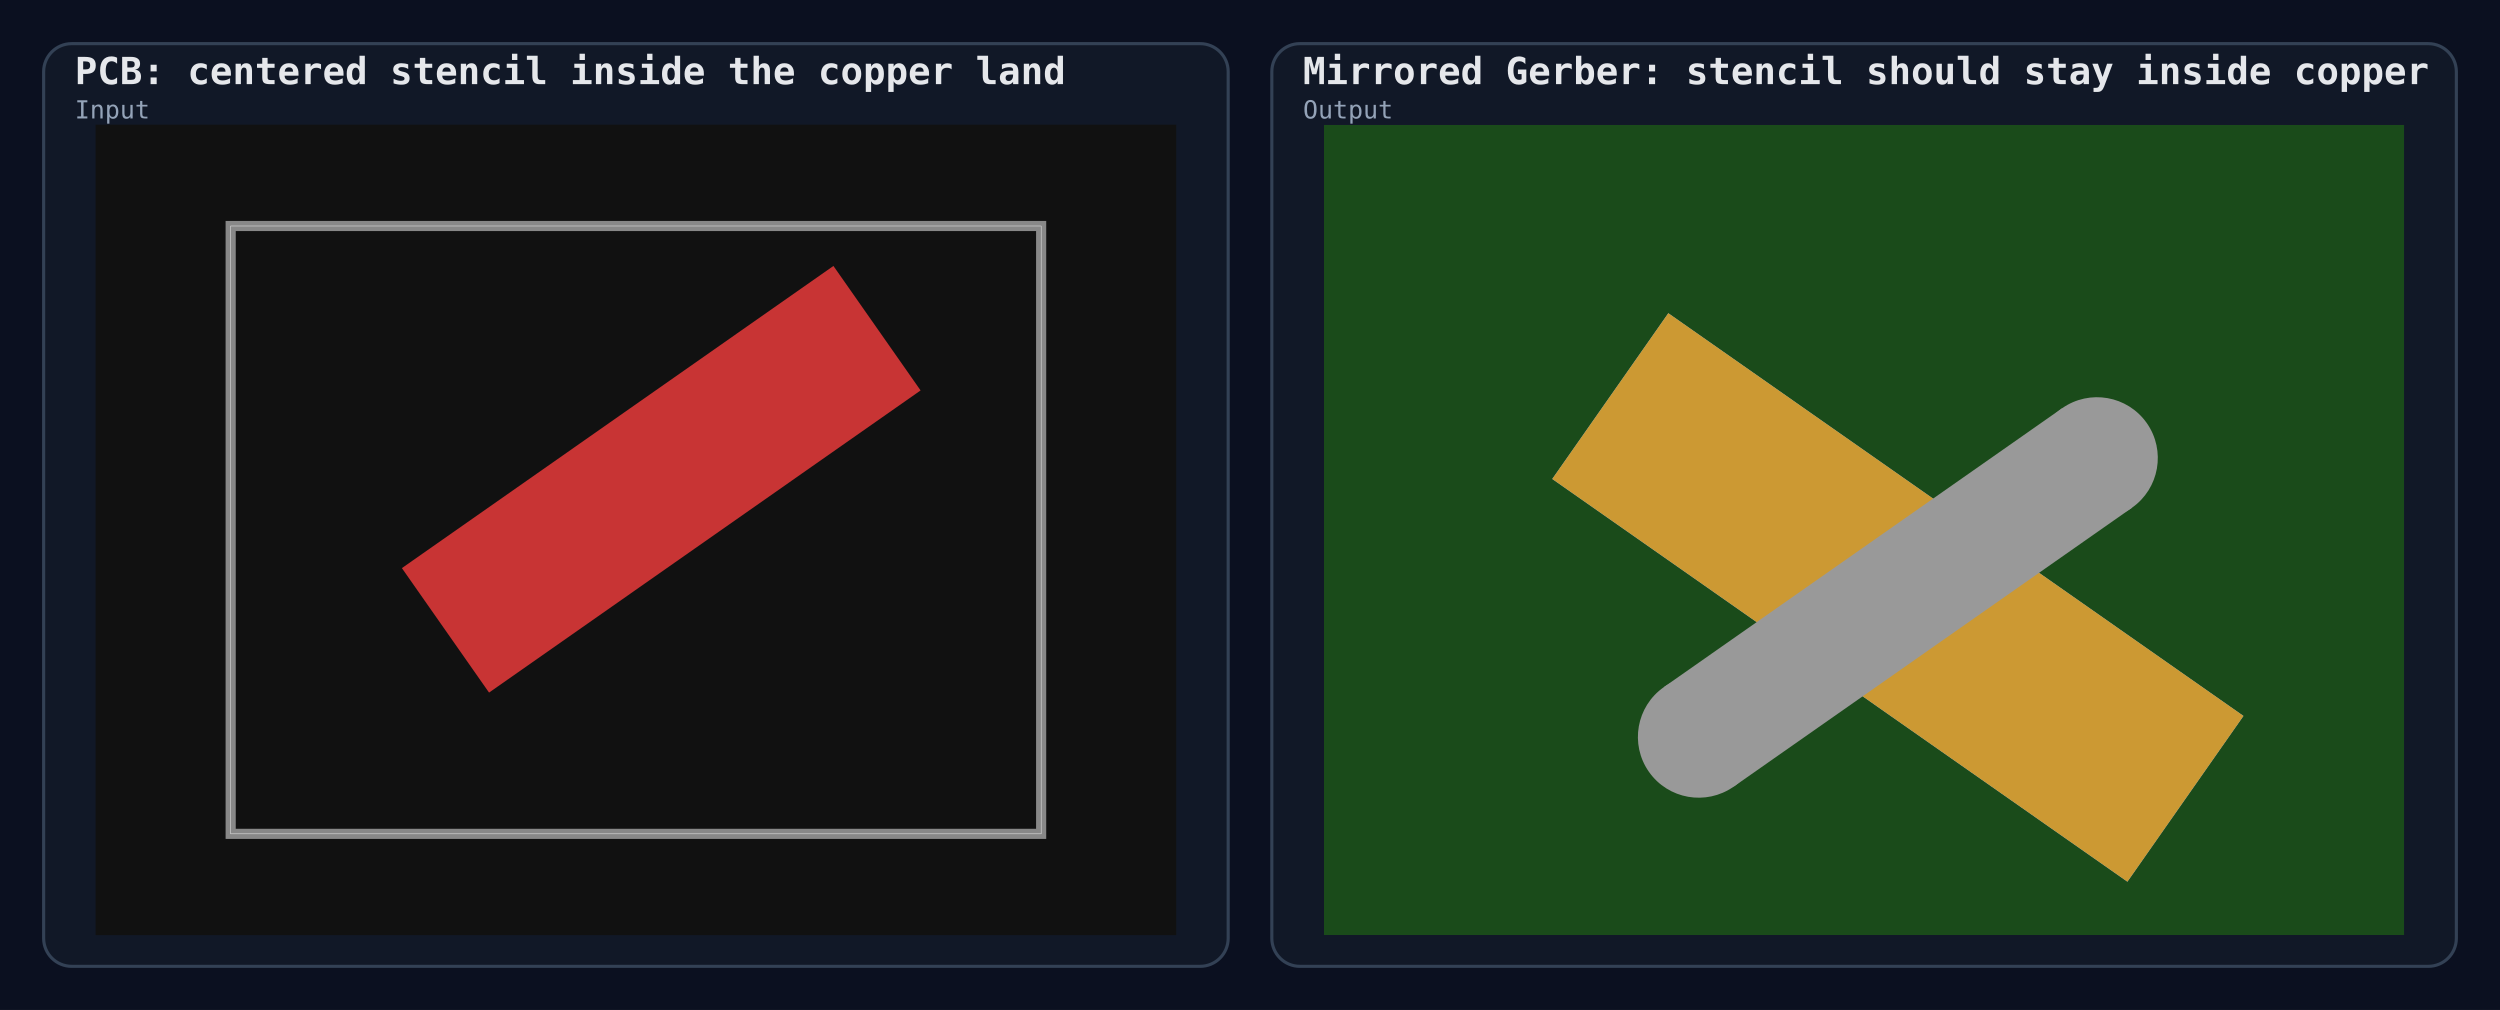
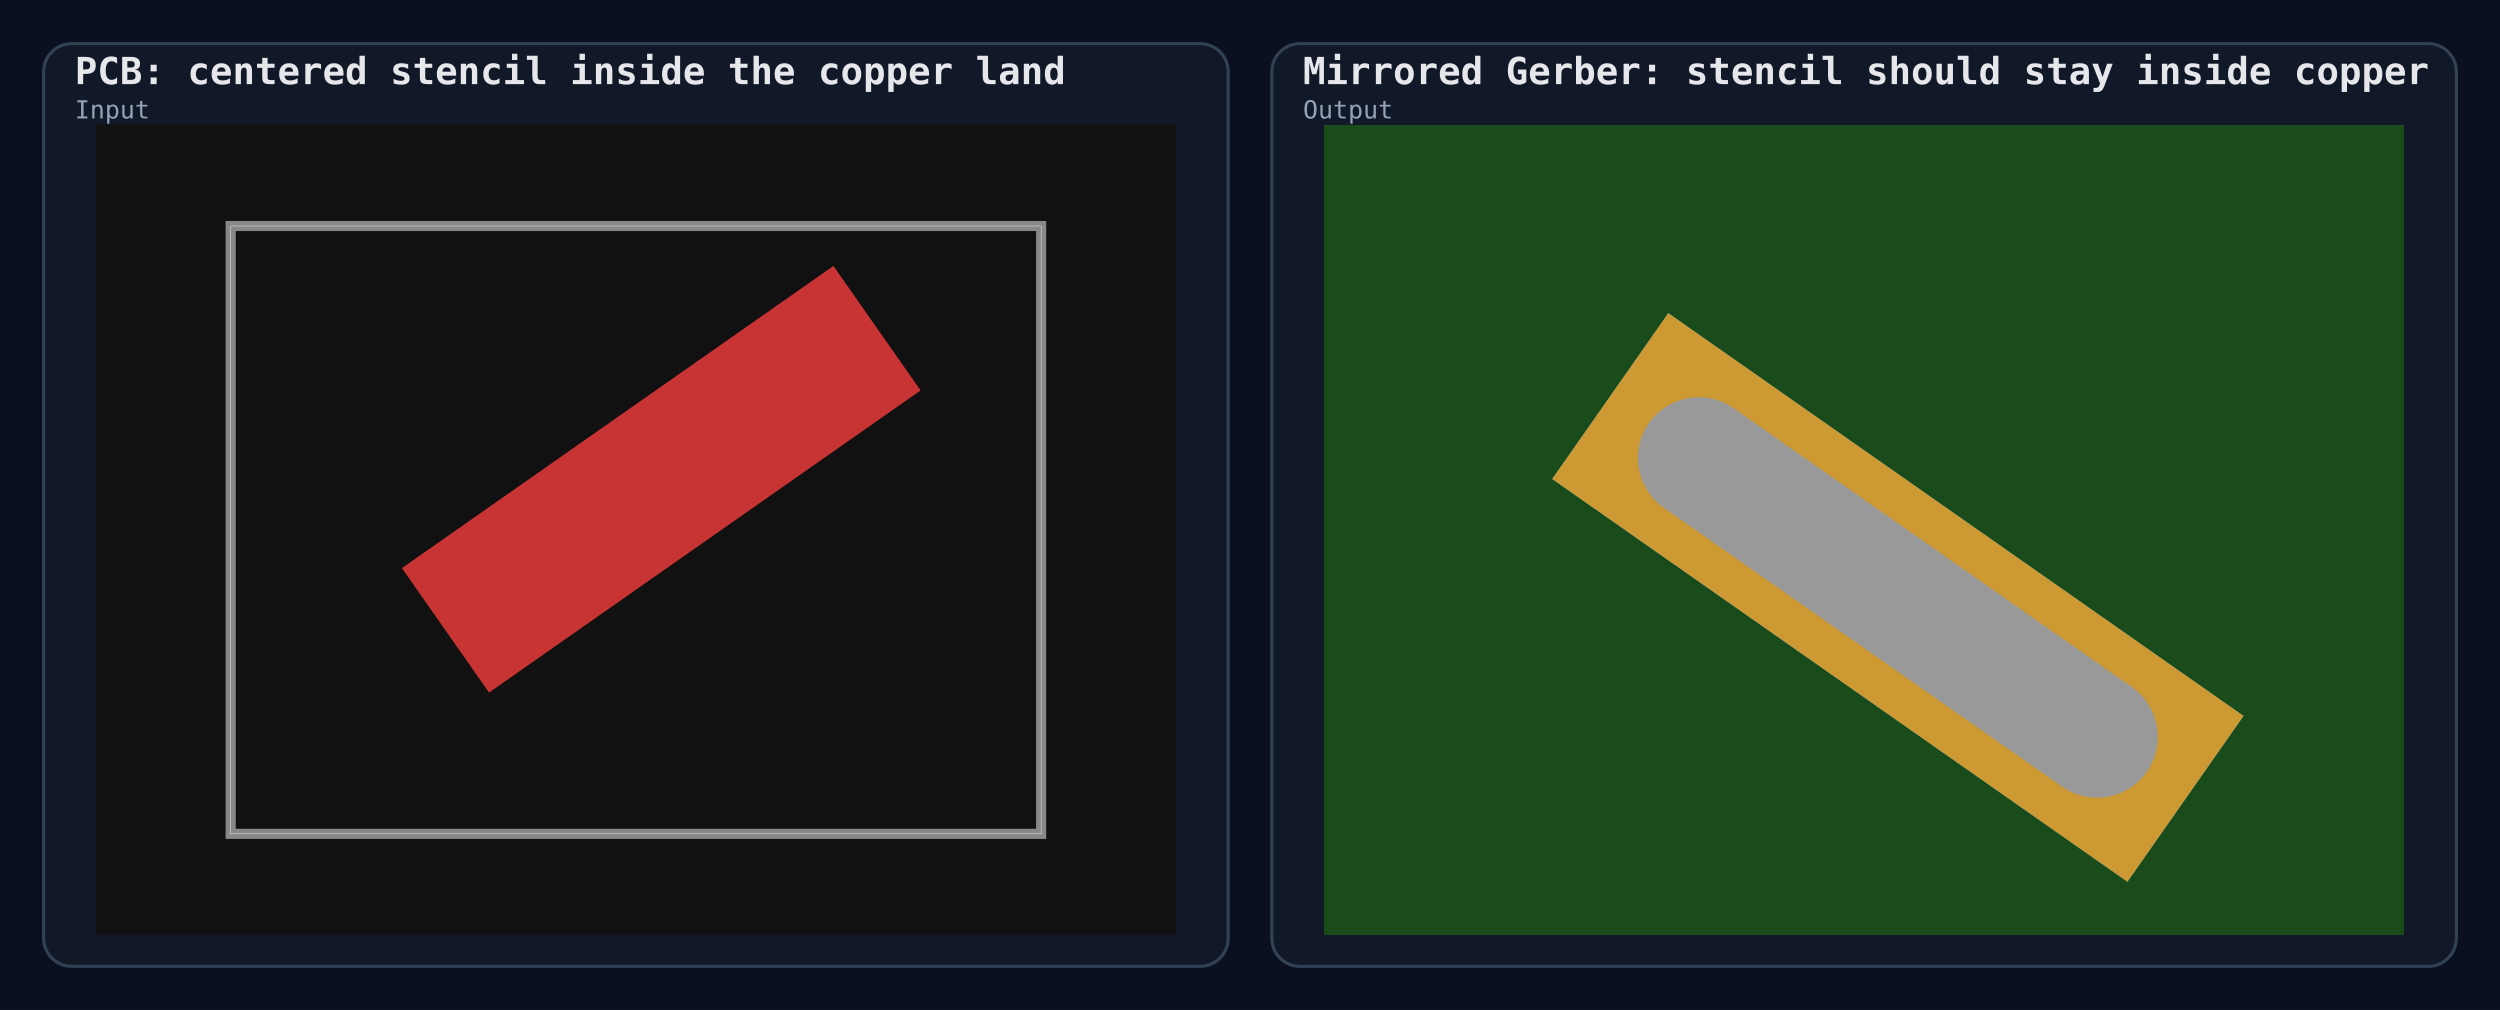
<svg xmlns="http://www.w3.org/2000/svg" xmlns:xlink="http://www.w3.org/1999/xlink" version="1.1" viewBox="0 0 1604 648" width="1604" height="648">
  <defs>
    <style>.snapshot-label { font: 600 24px ui-monospace, SFMono-Regular, Menlo, monospace; fill: #e5e7eb; }.snapshot-subtitle { font: 500 16px ui-monospace, SFMono-Regular, Menlo, monospace; fill: #94a3b8; }</style>
  </defs>
  <rect x="0" y="0" width="1604" height="648" fill="#0b1020" />
  <rect x="28" y="28" width="760" height="592" rx="18" fill="#111827" stroke="#334155" stroke-width="2" />
  <rect x="816" y="28" width="760" height="592" rx="18" fill="#111827" stroke="#334155" stroke-width="2" />
  <text x="48" y="54" class="snapshot-label">PCB: centered stencil inside the copper land</text>
  <text x="836" y="54" class="snapshot-label">Mirrored Gerber: stencil should stay inside copper</text>
  <text x="48" y="76" class="snapshot-subtitle">Input</text>
  <text x="836" y="76" class="snapshot-subtitle">Output</text>
  <svg x="48" y="80" width="720" height="520" preserveAspectRatio="xMidYMid meet" viewBox="0 0 800 600">
    <style />
    <rect class="boundary" x="0" y="0" fill="#111111" width="800" height="600" data-type="pcb_background" data-pcb-layer="global" />
    <rect class="pcb-boundary" fill="none" stroke="#fff" stroke-width="0.3" x="100" y="75" width="600" height="450" data-type="pcb_boundary" data-pcb-layer="global" />
    <path class="pcb-board" d="M 100 525 L 700 525 L 700 75 L 100 75 Z" fill="none" stroke="rgba(255, 255, 255, 0.5)" stroke-width="7.5" data-type="pcb_board" data-pcb-layer="board" />
    <rect class="pcb-pad" fill="rgb(200, 52, 52)" x="-195" y="-56.25" width="390" height="112.5" transform="translate(418.75 262.5) rotate(-35)" data-type="pcb_smtpad" data-pcb-layer="top" />
  </svg>
-   <svg x="836" y="80" width="720" height="520" preserveAspectRatio="xMidYMid meet" viewBox="-4000 -3000 8000 6000" version="1.1" stroke-linecap="round" stroke-linejoin="round" stroke-width="0" fill-rule="evenodd" clip-rule="evenodd" id="Vu0wt5wUshqw_top">
+   <svg x="836" y="80" width="720" height="520" preserveAspectRatio="xMidYMid meet" viewBox="-4000 -3000 8000 6000" version="1.1" stroke-linecap="round" stroke-linejoin="round" stroke-width="0" fill-rule="evenodd" clip-rule="evenodd" id="r6vIaNpVkiun_top">
    <defs>
-       <style>.Vu0wt5wUshqw_fr4 {color: #666666;}
- .Vu0wt5wUshqw_cu {color: #cccccc;}
- .Vu0wt5wUshqw_cf {color: #cc9933;}
- .Vu0wt5wUshqw_sm {color: #004200; opacity: 0.749;}
- .Vu0wt5wUshqw_ss {color: #ffffff;}
- .Vu0wt5wUshqw_sp {color: #999999;}
- .Vu0wt5wUshqw_out {color: #000000;}</style>
-       <g id="EnjHmDnDWaXG_pad-11">
+       <style>.r6vIaNpVkiun_fr4 {color: #666666;}
+ .r6vIaNpVkiun_cu {color: #cccccc;}
+ .r6vIaNpVkiun_cf {color: #cc9933;}
+ .r6vIaNpVkiun_sm {color: #004200; opacity: 0.749;}
+ .r6vIaNpVkiun_ss {color: #ffffff;}
+ .r6vIaNpVkiun_sp {color: #999999;}
+ .r6vIaNpVkiun_out {color: #000000;}</style>
+       <g id="nSwYR2uPfFNf_pad-11">
        <rect x="-1800" y="-450" width="3600" height="900" />
        <circle cx="-1800" cy="0" r="450" />
        <circle cx="1800" cy="0" r="450" />
      </g>
-       <g id="Vu0wt5wUshqw_top_copper">
+       <g id="r6vIaNpVkiun_top_copper">
        <path d="M -2309.978 376.935 1949.613 -2605.663 2809.978 -1376.935 -1449.613 1605.663 -2309.978 376.935" />
      </g>
-       <g id="Vu0wt5wUshqw_top_solderpaste">
-         <use xlink:href="#EnjHmDnDWaXG_pad-11" x="250" y="-500" transform="rotate(35 250 -500)" />
+       <g id="r6vIaNpVkiun_top_solderpaste">
+         <use xlink:href="#nSwYR2uPfFNf_pad-11" x="250" y="-500" transform="rotate(-35 250 -500)" />
      </g>
-       <g id="Vu0wt5wUshqw_top_soldermask">
+       <g id="r6vIaNpVkiun_top_soldermask">
        <path d="M -2309.978 376.935 1949.613 -2605.663 2809.978 -1376.935 -1449.613 1605.663 -2309.978 376.935" />
      </g>
-       <clipPath id="Vu0wt5wUshqw_top_outline">
+       <clipPath id="r6vIaNpVkiun_top_outline">
        <path d="M -4000 3000 4000 3000 4000 -3000 -4000 -3000 -4000 3000" fill="none" stroke-width="50" />
      </clipPath>
-       <mask id="Vu0wt5wUshqw_top_mech-mask">
+       <mask id="r6vIaNpVkiun_top_mech-mask">
        <g fill="#000" stroke="#000">
          <rect x="-4000" y="-3000" width="8000" height="6000" fill="#fff" />
        </g>
      </mask>
-       <mask id="Vu0wt5wUshqw_top_cf-mask">
+       <mask id="r6vIaNpVkiun_top_cf-mask">
        <g fill="#fff" stroke="#fff">
-           <use xlink:href="#Vu0wt5wUshqw_top_soldermask" />
+           <use xlink:href="#r6vIaNpVkiun_top_soldermask" />
        </g>
      </mask>
-       <mask id="Vu0wt5wUshqw_top_sm-mask">
+       <mask id="r6vIaNpVkiun_top_sm-mask">
        <g fill="#000" stroke="#000">
          <rect x="-4000" y="-3000" width="8000" height="6000" fill="#fff" />
-           <use xlink:href="#Vu0wt5wUshqw_top_soldermask" />
+           <use xlink:href="#r6vIaNpVkiun_top_soldermask" />
        </g>
      </mask>
    </defs>
    <g transform="translate(0,0) scale(1,-1)">
-       <g mask="url(#Vu0wt5wUshqw_top_mech-mask)" clip-path="url(#Vu0wt5wUshqw_top_outline)">
-         <rect x="-4000" y="-3000" width="8000" height="6000" fill="currentColor" class="Vu0wt5wUshqw_fr4" />
-         <use xlink:href="#Vu0wt5wUshqw_top_copper" fill="currentColor" stroke="currentColor" class="Vu0wt5wUshqw_cu" />
-         <use xlink:href="#Vu0wt5wUshqw_top_copper" fill="currentColor" stroke="currentColor" class="Vu0wt5wUshqw_cf" mask="url(#Vu0wt5wUshqw_top_cf-mask)" />
-         <g mask="url(#Vu0wt5wUshqw_top_sm-mask)">
-           <rect x="-4000" y="-3000" width="8000" height="6000" fill="currentColor" class="Vu0wt5wUshqw_sm" />
+       <g mask="url(#r6vIaNpVkiun_top_mech-mask)" clip-path="url(#r6vIaNpVkiun_top_outline)">
+         <rect x="-4000" y="-3000" width="8000" height="6000" fill="currentColor" class="r6vIaNpVkiun_fr4" />
+         <use xlink:href="#r6vIaNpVkiun_top_copper" fill="currentColor" stroke="currentColor" class="r6vIaNpVkiun_cu" />
+         <use xlink:href="#r6vIaNpVkiun_top_copper" fill="currentColor" stroke="currentColor" class="r6vIaNpVkiun_cf" mask="url(#r6vIaNpVkiun_top_cf-mask)" />
+         <g mask="url(#r6vIaNpVkiun_top_sm-mask)">
+           <rect x="-4000" y="-3000" width="8000" height="6000" fill="currentColor" class="r6vIaNpVkiun_sm" />
        </g>
-         <use xlink:href="#Vu0wt5wUshqw_top_solderpaste" fill="currentColor" stroke="currentColor" class="Vu0wt5wUshqw_sp" />
+         <use xlink:href="#r6vIaNpVkiun_top_solderpaste" fill="currentColor" stroke="currentColor" class="r6vIaNpVkiun_sp" />
      </g>
    </g>
  </svg>
</svg>
